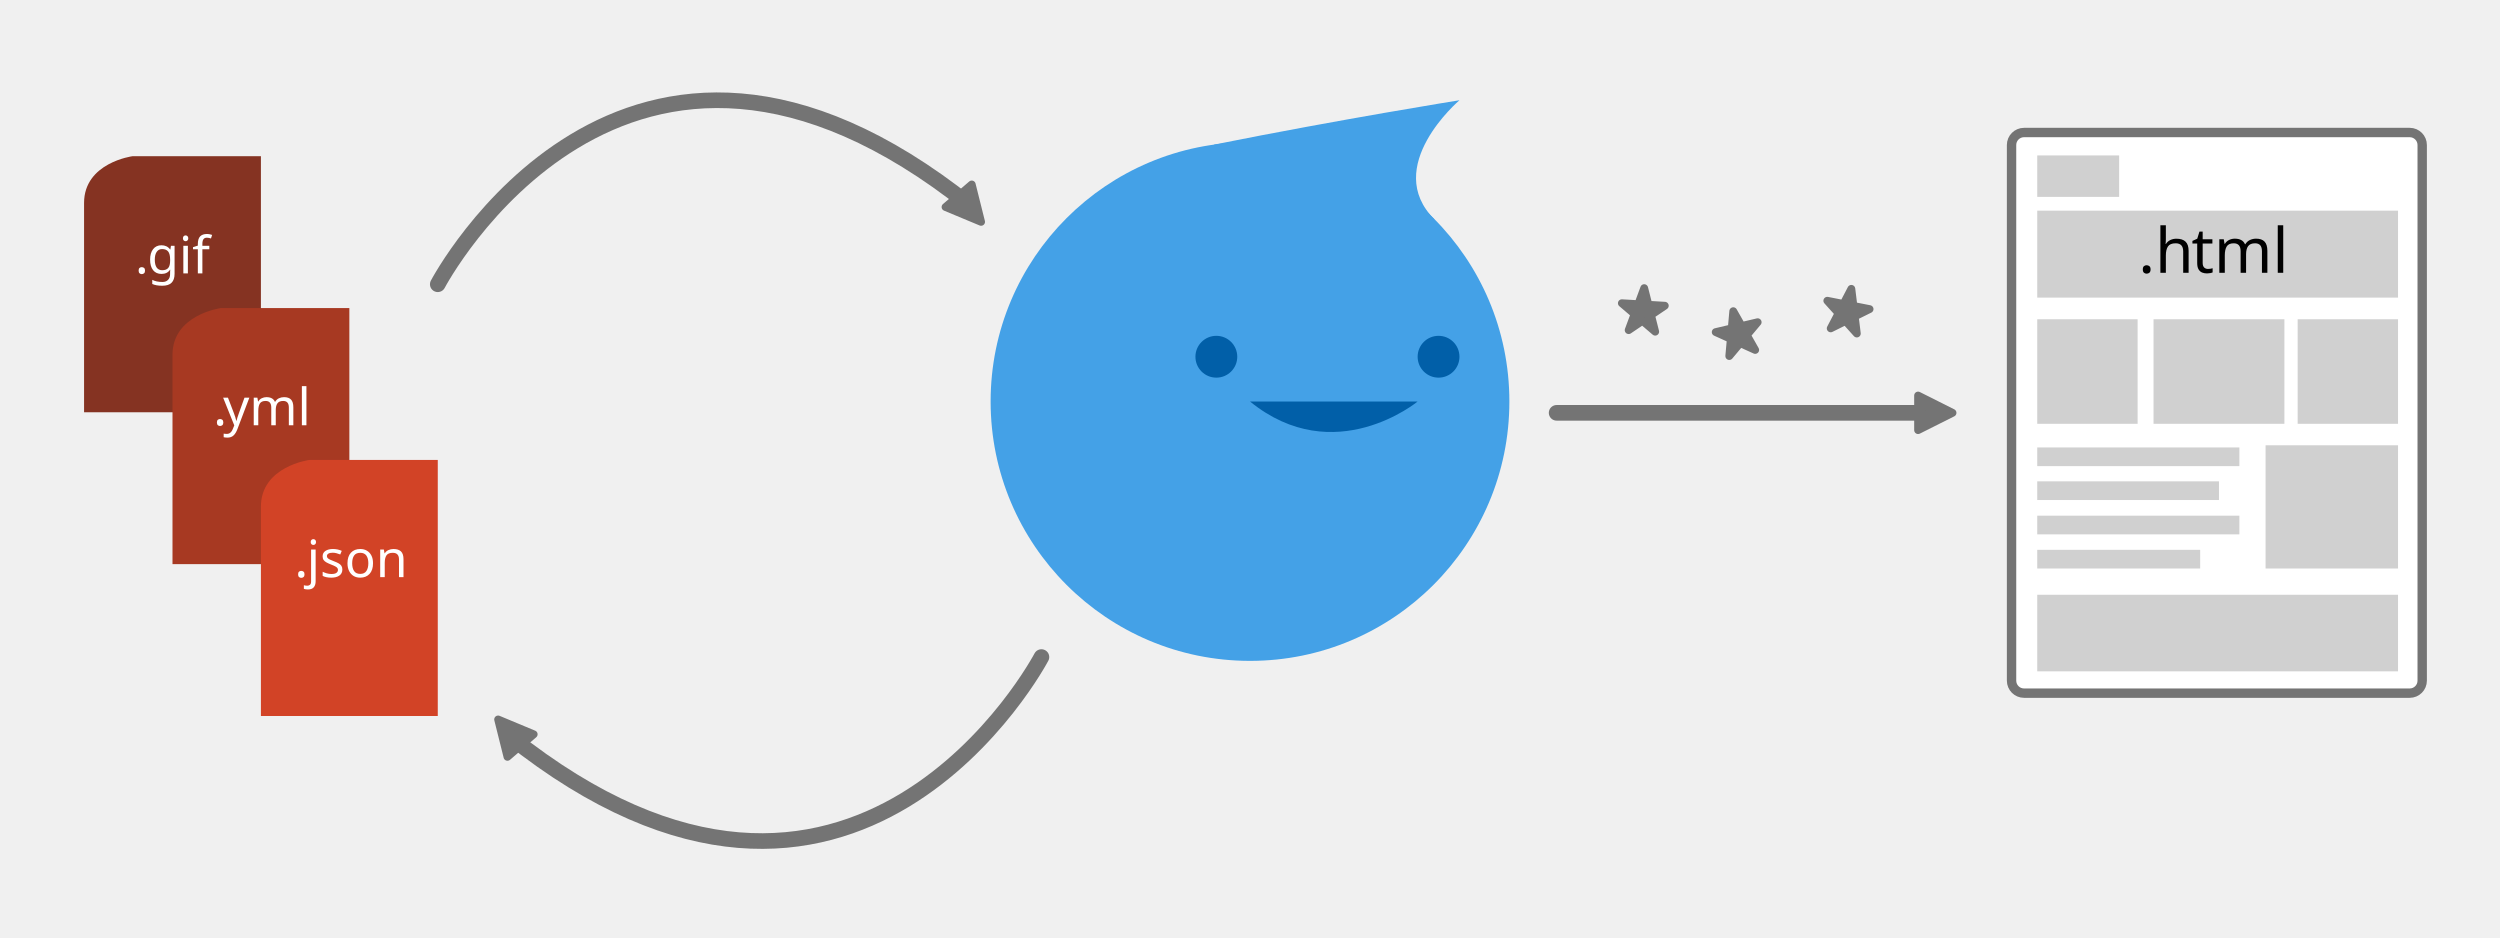
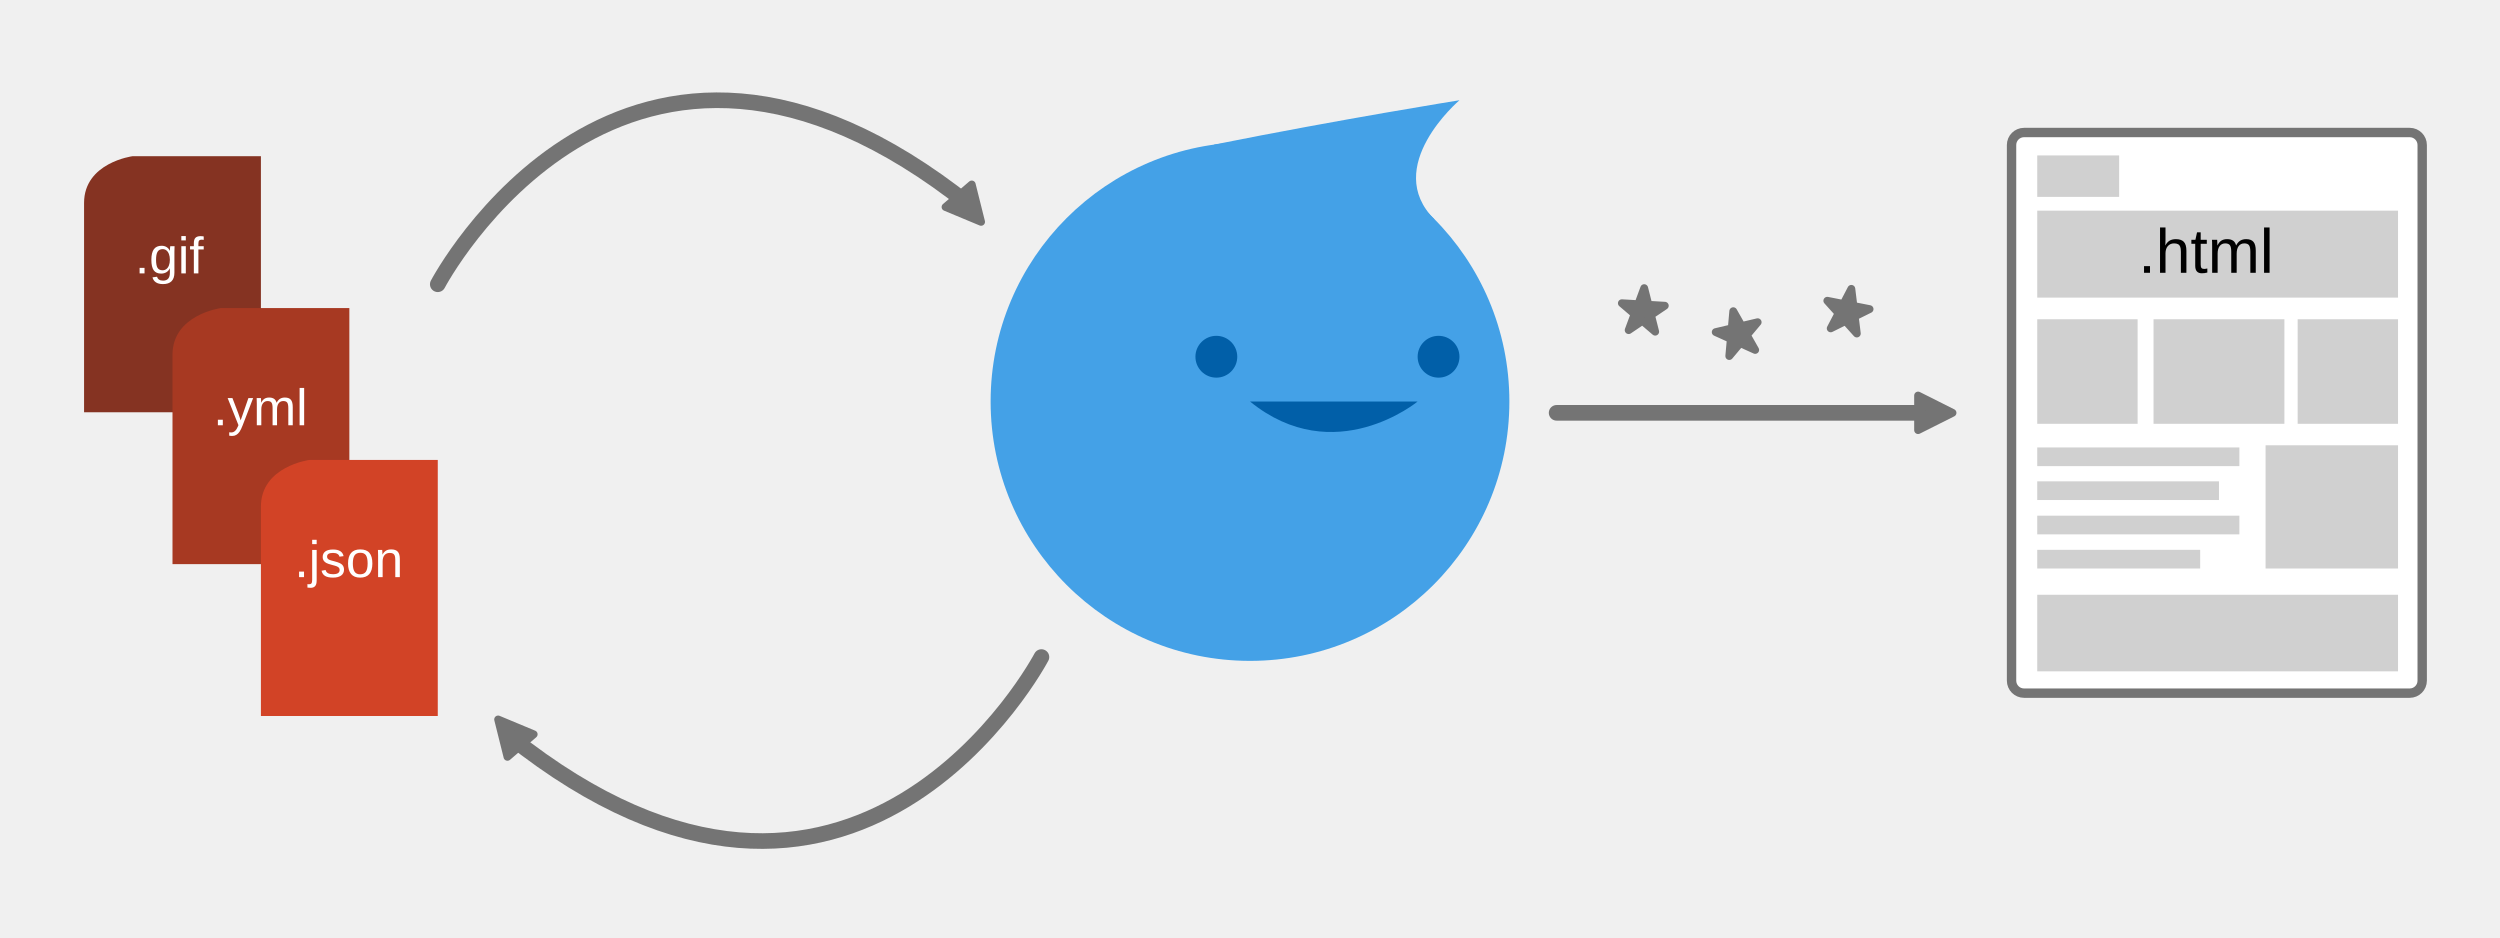
<svg xmlns="http://www.w3.org/2000/svg" width="100%" height="100%" viewBox="0 0 800 300" version="1.1" xml:space="preserve" style="fill-rule:evenodd;clip-rule:evenodd;stroke-linecap:round;stroke-linejoin:round;stroke-miterlimit:1.5;">
  <g id="files">
    <g>
      <path d="M26.9,64.956l0,66.965l56.594,0l0,-81.931l-41.109,0c0,0 -15.485,2.05 -15.485,14.966Z" style="fill:#853322;" />
-       <text x="43.172px" y="87.487px" style="font-family:'Rubik-Regular', 'Rubik';font-size:16.479px;fill:#fff;">.<tspan x="47.127px " y="87.487px ">g</tspan>if</text>
+       <text x="43.172px" y="87.487px" style="font-family:'ArialMT', 'Arial', sans-serif;font-size:16.479px;fill:#fff;">.gif</text>
    </g>
    <g>
      <path d="M55.197,113.554l0,66.964l56.595,0l0,-81.931l-41.11,0c0,0 -15.485,2.051 -15.485,14.967Z" style="fill:#a73922;" />
-       <text x="68.222px" y="136.085px" style="font-family:'Rubik-Regular', 'Rubik';font-size:16.479px;fill:#fff;">.<tspan x="71.386px " y="136.085px ">y</tspan>ml</text>
+       <text x="68.222px" y="136.085px" style="font-family:'ArialMT', 'Arial', sans-serif;font-size:16.479px;fill:#fff;">.yml</text>
    </g>
    <g>
      <path d="M83.494,162.151l0,66.965l56.595,0l0,-81.931l-41.11,0c0,0 -15.485,2.05 -15.485,14.966Z" style="fill:#d24326;" />
-       <text x="94.206px" y="184.682px" style="font-family:'Rubik-Regular', 'Rubik';font-size:16.479px;fill:#fff;">.<tspan x="98.145px " y="184.682px ">j</tspan>son</text>
+       <text x="94.206px" y="184.682px" style="font-family:'ArialMT', 'Arial', sans-serif;font-size:16.479px;fill:#fff;">.json</text>
    </g>
  </g>
  <g id="droop">
    <circle cx="400" cy="128.48" r="83.001" style="fill:#44a1e7;" />
    <path d="M459.102,70.28c-17.099,-16.92 7.927,-38.202 7.927,-38.202c0,0 -37.51,5.989 -78.644,14.216" style="fill:#44a1e7;" />
    <circle cx="460.336" cy="114.156" r="6.692" style="fill:#015fa8;" />
    <circle cx="389.23" cy="114.156" r="6.692" style="fill:#015fa8;" />
    <path d="M400,128.48l53.644,0c0,0 -26.634,21.963 -53.644,0Z" style="fill:#015fa8;" />
  </g>
  <g id="site">
    <path d="M775.104,46.399c0,-2.205 -1.79,-3.995 -3.995,-3.995l-123.416,0c-2.205,0 -3.995,1.79 -3.995,3.995l0,171.413c0,2.205 1.79,3.995 3.995,3.995l123.416,0c2.205,0 3.995,-1.79 3.995,-3.995l0,-171.413Z" style="fill:#fff;stroke:#747474;stroke-width:3px;" />
    <rect x="651.919" y="49.737" width="26.21" height="13.267" style="fill:#d0d0d0;" />
    <rect x="651.919" y="67.411" width="115.451" height="27.828" style="fill:#d0d0d0;" />
    <rect x="735.251" y="102.165" width="32.119" height="33.455" style="fill:#d0d0d0;" />
    <rect x="724.985" y="142.488" width="42.385" height="39.433" style="fill:#d0d0d0;" />
    <rect x="689.133" y="102.165" width="41.877" height="33.455" style="fill:#d0d0d0;" />
    <rect x="651.919" y="102.165" width="32.119" height="33.455" style="fill:#d0d0d0;" />
    <rect x="651.919" y="143.181" width="64.682" height="5.979" style="fill:#d0d0d0;" />
    <rect x="651.919" y="154.028" width="58.152" height="5.979" style="fill:#d0d0d0;" />
    <rect x="651.919" y="175.943" width="52.134" height="5.979" style="fill:#d0d0d0;" />
    <rect x="651.919" y="165.019" width="64.682" height="5.979" style="fill:#d0d0d0;" />
    <rect x="651.919" y="190.322" width="115.451" height="24.504" style="fill:#d0d0d0;" />
  </g>
  <g id="arrowz">
    <path d="M140.089,90.962c0,0 59.611,-113.484 170.123,-25.363" style="fill:none;stroke:#747474;stroke-width:5px;" />
    <path d="M313.951,70.995l-11.385,-4.746l8.394,-7.22l2.991,11.966Z" style="fill:#747474;stroke:#747474;stroke-width:2.5px;" />
    <path d="M624.81,132.106l-11.022,5.535l0,-11.071l11.022,5.536Z" style="fill:#747474;stroke:#747474;stroke-width:2.5px;" />
    <path d="M333.259,210.259c0,0 -59.61,113.484 -170.123,25.363" style="fill:none;stroke:#747474;stroke-width:5px;" />
    <path d="M159.397,230.226l11.385,4.746l-8.394,7.22l-2.991,-11.966Z" style="fill:#747474;stroke:#747474;stroke-width:2.5px;" />
    <path d="M498.12,132.106l115.668,0" style="fill:none;stroke:#747474;stroke-width:5px;" />
    <path d="M592.43,92.429l0.67,5.463l5.166,1.02l-4.752,2.356l0.67,5.463l-3.607,-4.007l-4.753,2.355l2.523,-4.832l-3.607,-4.007l5.167,1.021l2.523,-4.832Z" style="fill:#747474;stroke:#747474;stroke-width:2.5px;" />
    <path d="M554.643,99.58l2.682,4.737l5.13,-1.209l-3.472,4.137l2.682,4.737l-4.828,-2.181l-3.471,4.136l0.488,-5.484l-4.828,-2.181l5.129,-1.208l0.488,-5.484Z" style="fill:#747474;stroke:#747474;stroke-width:2.5px;" />
    <path d="M526.142,92.2l1.344,5.325l5.25,0.306l-4.419,2.985l1.344,5.325l-4.075,-3.48l-4.418,2.984l1.9,-5.135l-4.075,-3.48l5.249,0.306l1.9,-5.136Z" style="fill:#747474;stroke:#747474;stroke-width:2.5px;" />
  </g>
-   <text x="684.261px" y="87.293px" style="font-family:'Rubik-Regular', 'Rubik';font-size:20px;">.h<tspan x="701.261px " y="87.293px ">t</tspan>ml</text>
+   <text x="684.261px" y="87.293px" style="font-family:'ArialMT', 'Arial', sans-serif;font-size:20px;">.html</text>
</svg>
